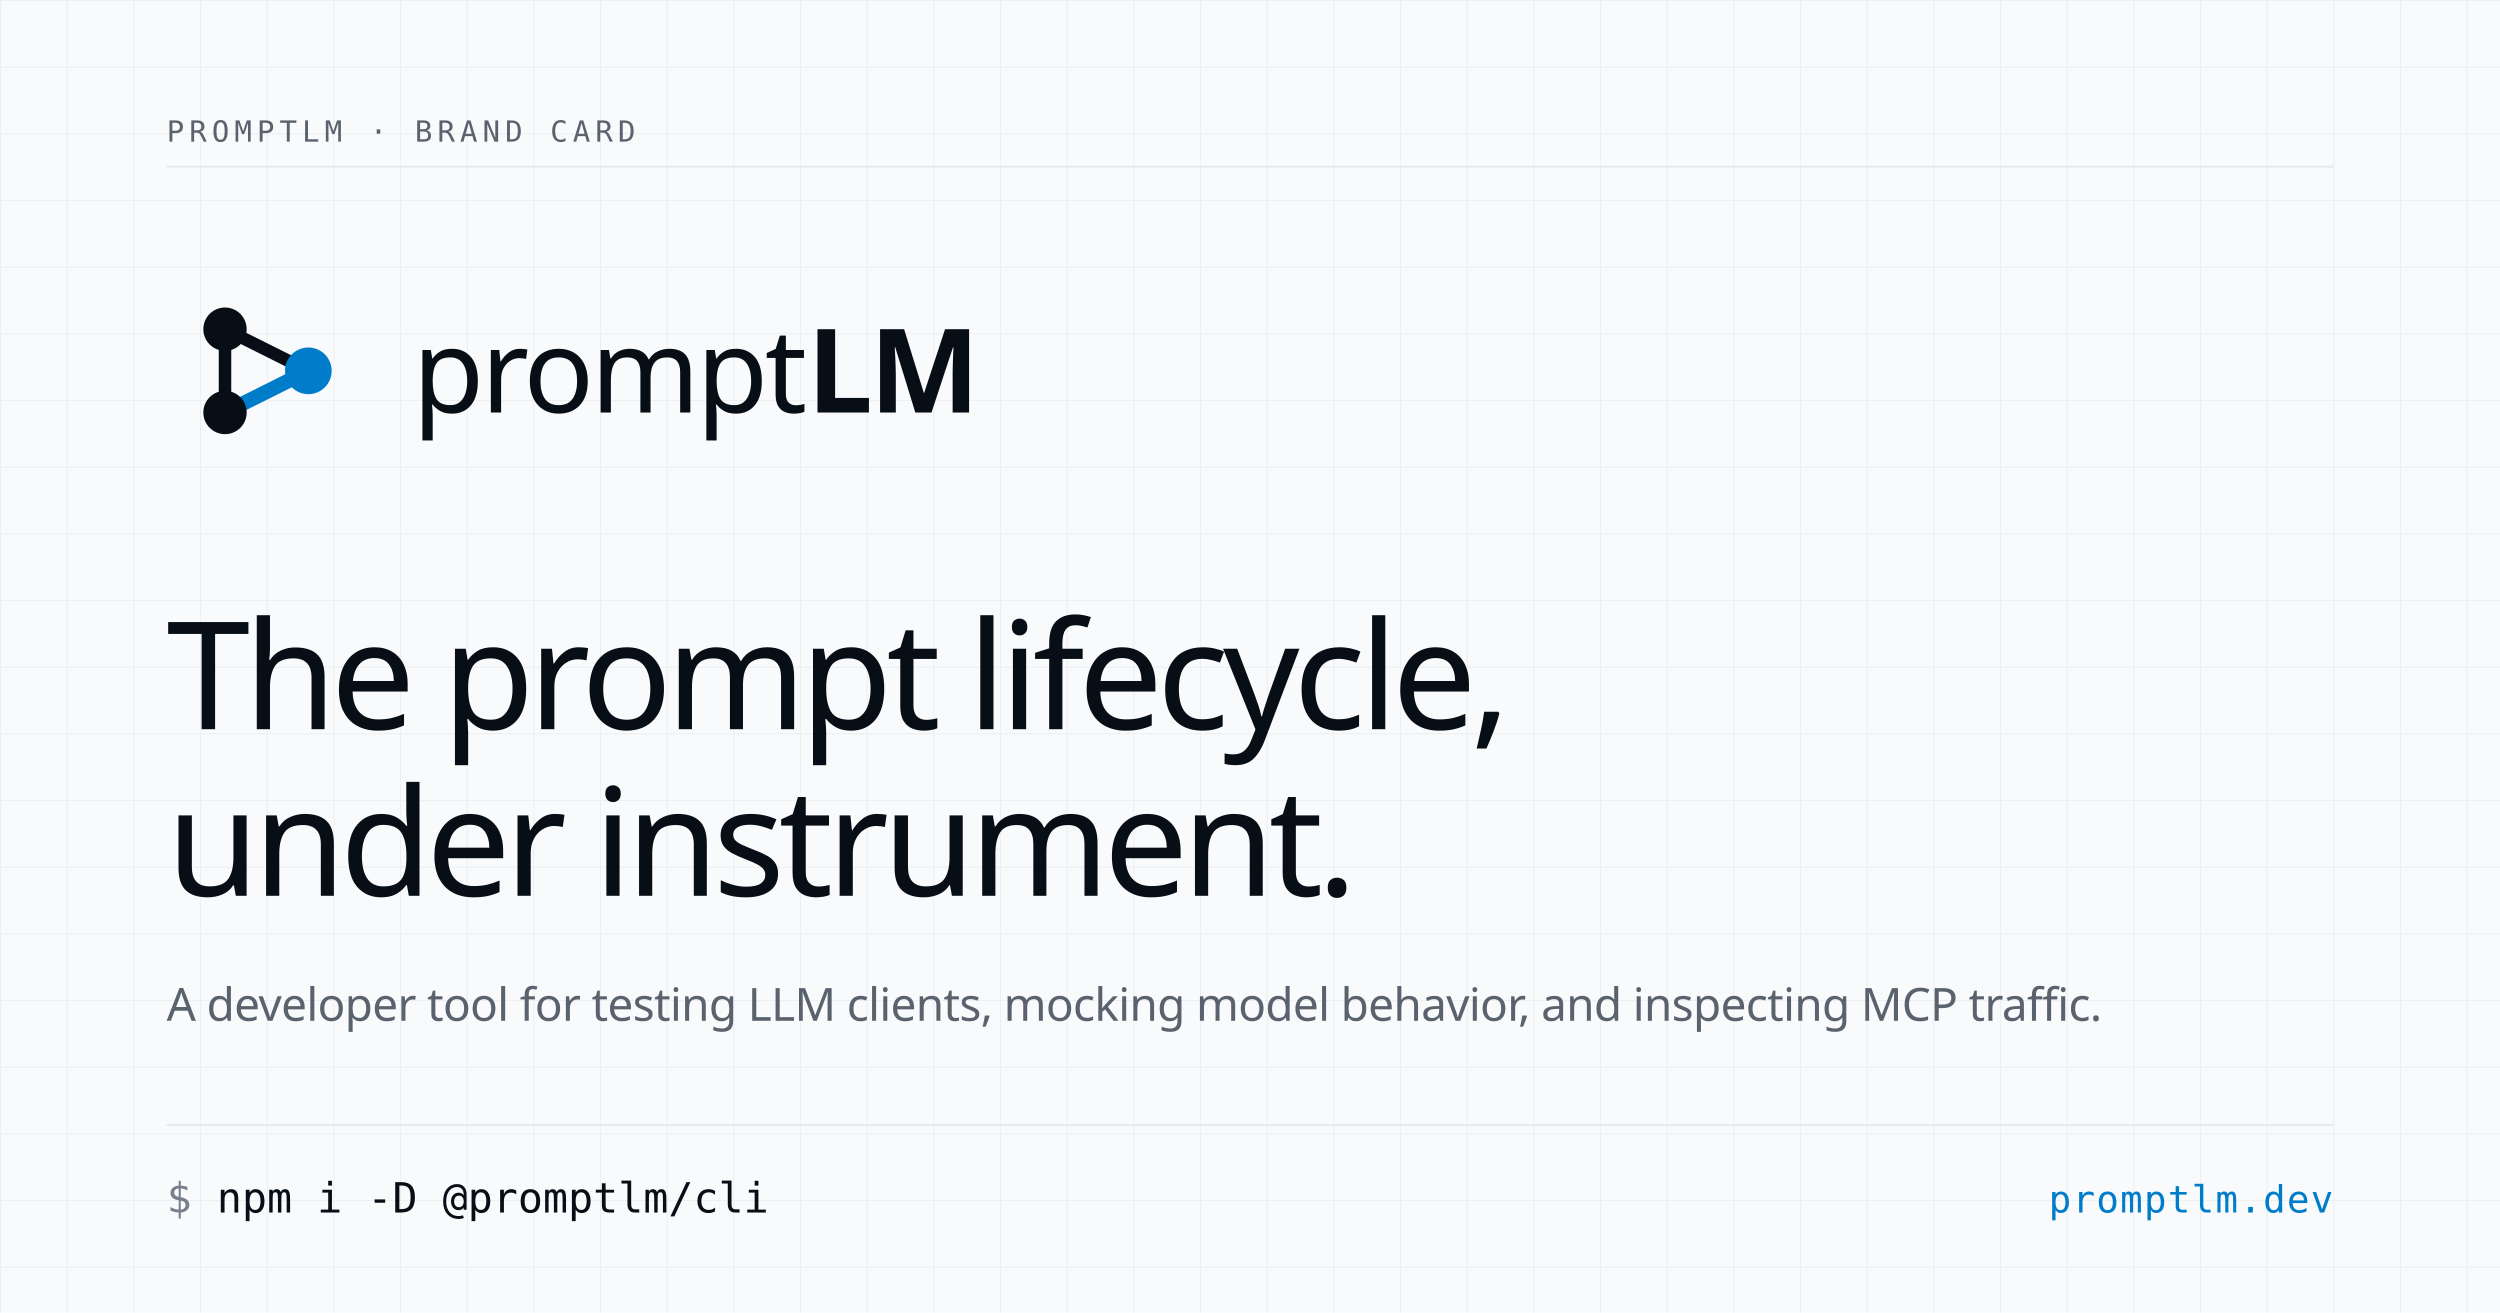
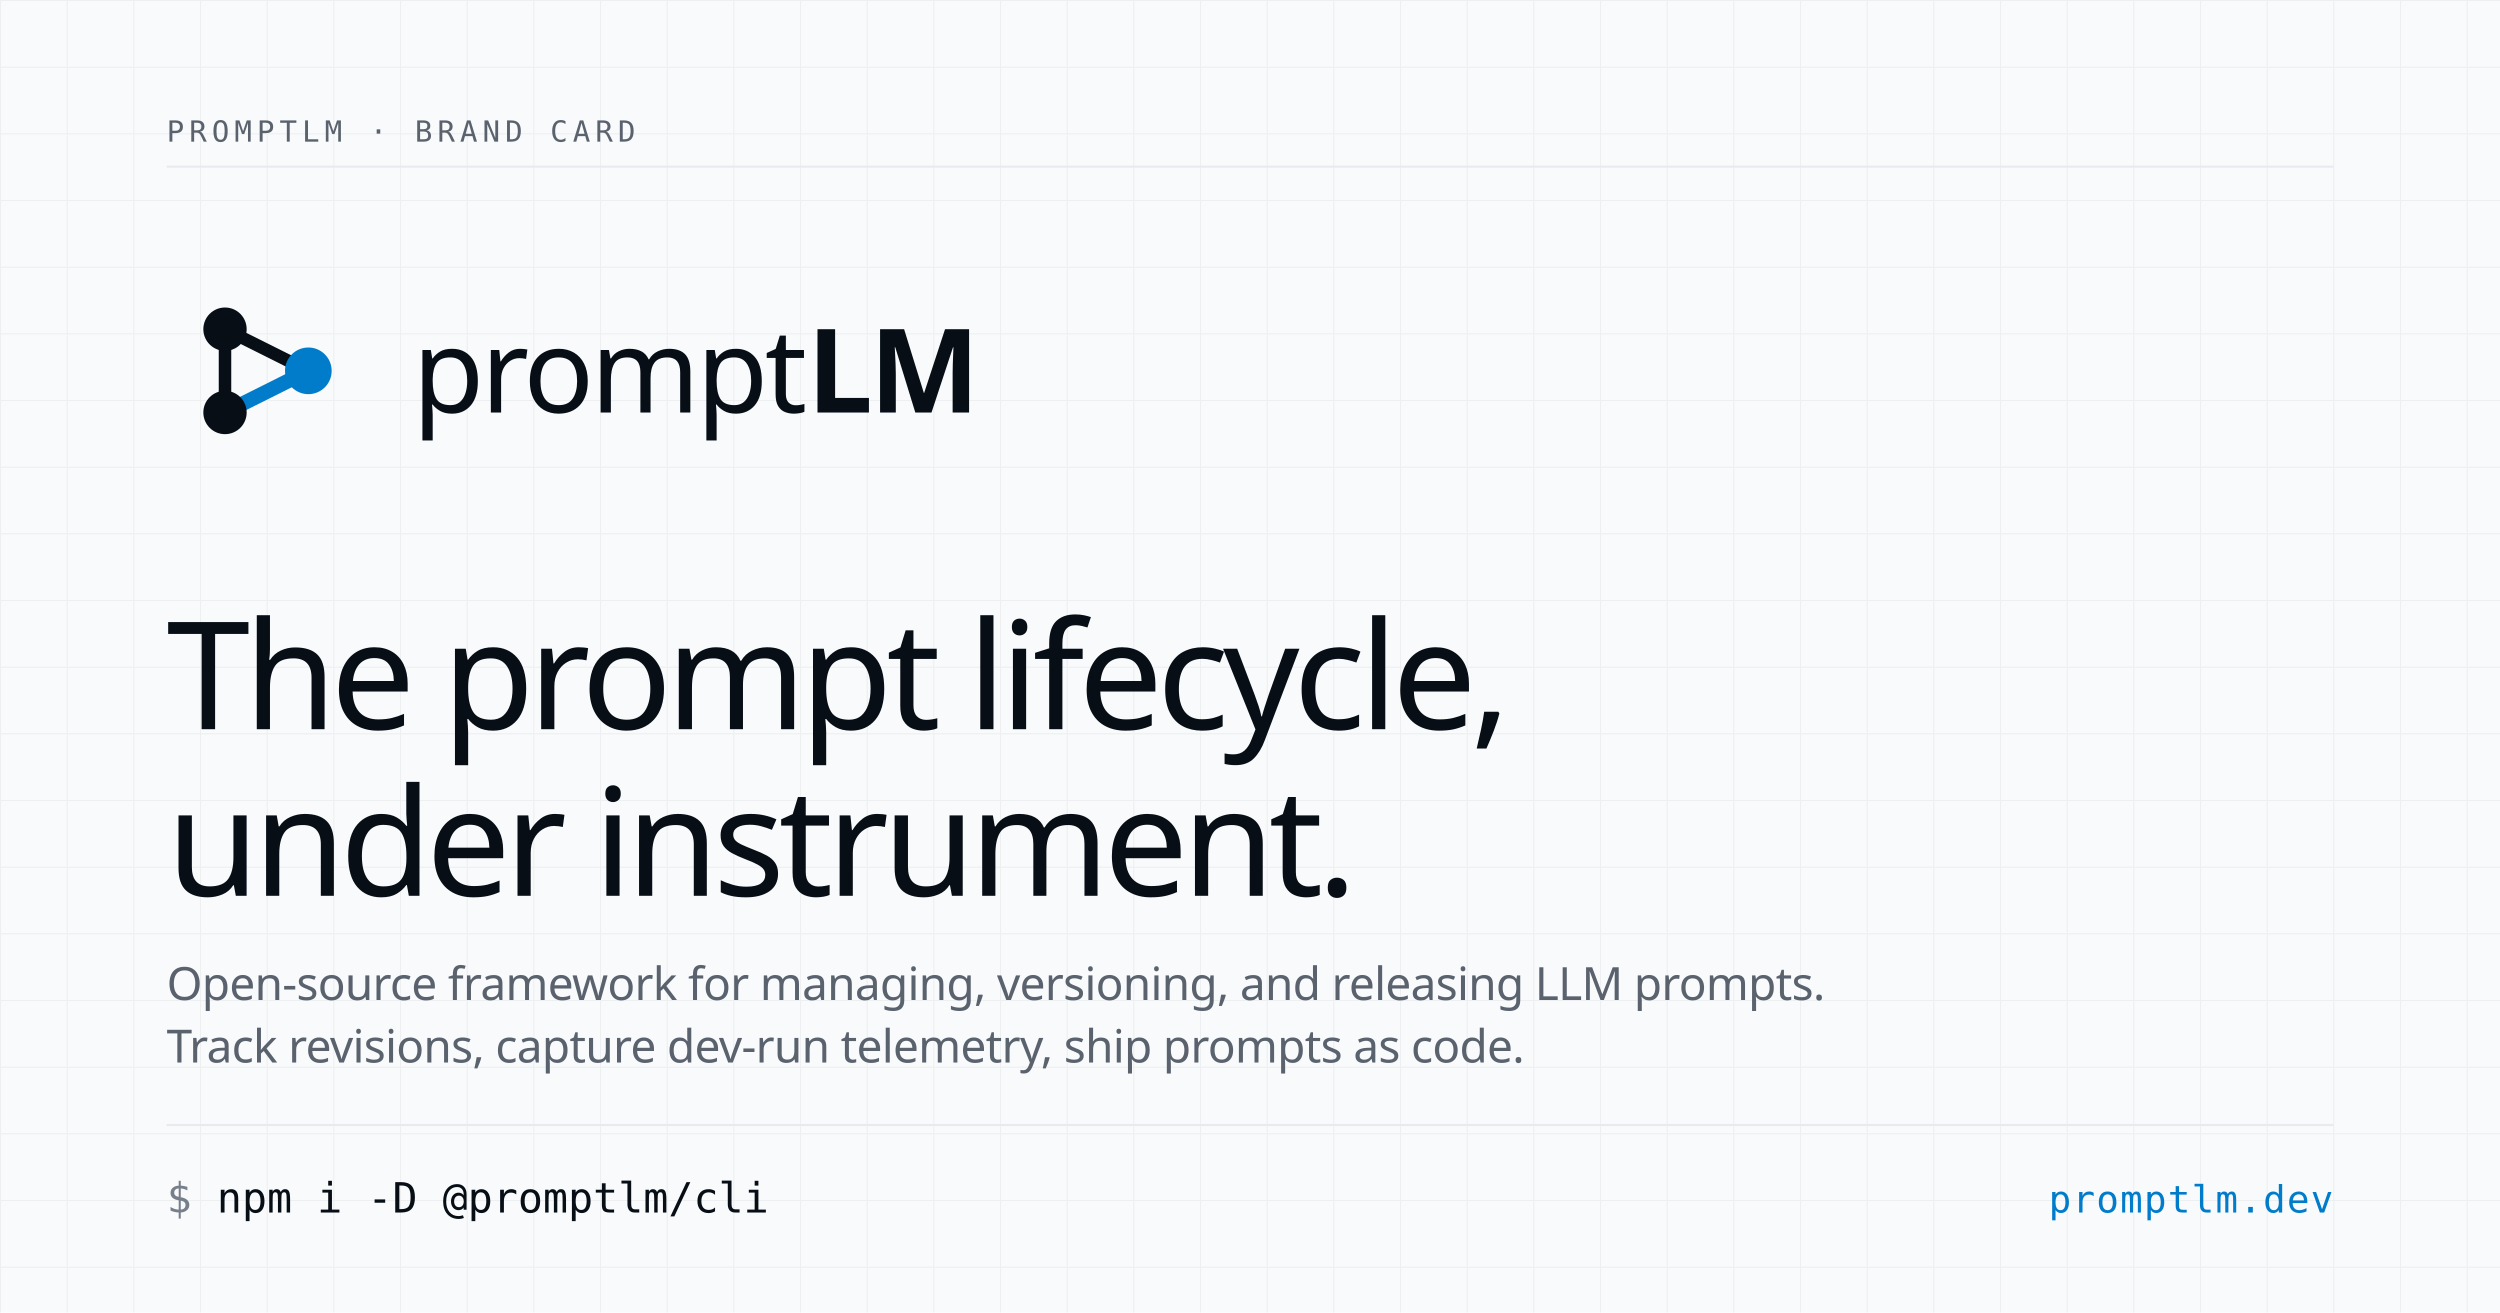
<svg xmlns="http://www.w3.org/2000/svg" width="1200" height="630" viewBox="0 0 1200 630">
  <rect width="1200" height="630" fill="#f8fafc" />
  <defs>
    <pattern id="grid" width="32" height="32" patternUnits="userSpaceOnUse">
      <path d="M 32 0 L 0 0 0 32" fill="none" stroke="#070e16" stroke-opacity="0.045" stroke-width="1" />
    </pattern>
  </defs>
  <rect width="1200" height="630" fill="url(#grid)" />
  <line x1="80" y1="80" x2="1120" y2="80" stroke="#e7eaef" stroke-width="1" />
  <text x="80" y="68" font-family="'JetBrains Mono', ui-monospace, monospace" font-size="14" font-weight="500" letter-spacing="2.4" fill="#5a626d">
    PROMPTLM · BRAND CARD
  </text>
  <g transform="translate(80 130)">
    <g transform="scale(4)">
      <line x1="7" y1="7" x2="17" y2="12" stroke="#070e16" stroke-width="1.5" stroke-linecap="round" />
      <line x1="7" y1="7" x2="7" y2="17" stroke="#070e16" stroke-width="1.5" stroke-linecap="round" />
      <line x1="7" y1="17" x2="17" y2="12" stroke="#007cca" stroke-width="1.75" stroke-linecap="round" />
      <circle cx="7" cy="7" r="2.6" fill="#070e16" />
      <circle cx="7" cy="17" r="2.6" fill="#070e16" />
      <circle cx="17" cy="12" r="2.8" fill="#007cca" />
    </g>
    <text x="118" y="68" font-family="'Geist', ui-sans-serif, system-ui, sans-serif" font-size="56" font-weight="400" letter-spacing="-1.6" fill="#070e16">prompt<tspan font-weight="600">LM</tspan>
    </text>
  </g>
  <text x="80" y="350" font-family="'Geist', ui-sans-serif, system-ui, sans-serif" font-size="72" font-weight="400" letter-spacing="-2.9" fill="#070e16">The prompt lifecycle,</text>
  <text x="80" y="430" font-family="'Geist', ui-sans-serif, system-ui, sans-serif" font-size="72" font-weight="400" letter-spacing="-2.9" fill="#070e16">under instrument.</text>
-   <text x="80" y="490" font-family="'Geist', ui-sans-serif, system-ui, sans-serif" font-size="22" font-weight="400" letter-spacing="-0.3" fill="#5a626d">
-     A developer tool for testing LLM clients, mocking model behavior, and inspecting MCP traffic.
+   <text x="80" y="480" font-family="'Geist', ui-sans-serif, system-ui, sans-serif" font-size="22" font-weight="400" letter-spacing="-0.3" fill="#5a626d">
+     Open-source framework for managing, versioning, and releasing LLM prompts.
+   </text>
+   <text x="80" y="510" font-family="'Geist', ui-sans-serif, system-ui, sans-serif" font-size="22" font-weight="400" letter-spacing="-0.3" fill="#5a626d">
+     Track revisions, capture dev-run telemetry, ship prompts as code.
  </text>
  <line x1="80" y1="540" x2="1120" y2="540" stroke="#e7eaef" stroke-width="1" />
  <text x="80" y="582" font-family="'JetBrains Mono', ui-monospace, monospace" font-size="20" font-weight="500" fill="#070e16">
    <tspan fill="#777f8a">$</tspan> npm i -D @promptlm/cli
  </text>
  <text x="1120" y="582" text-anchor="end" font-family="'JetBrains Mono', ui-monospace, monospace" font-size="18" font-weight="500" letter-spacing="0.6" fill="#007cca">
    promptlm.dev
  </text>
</svg>
